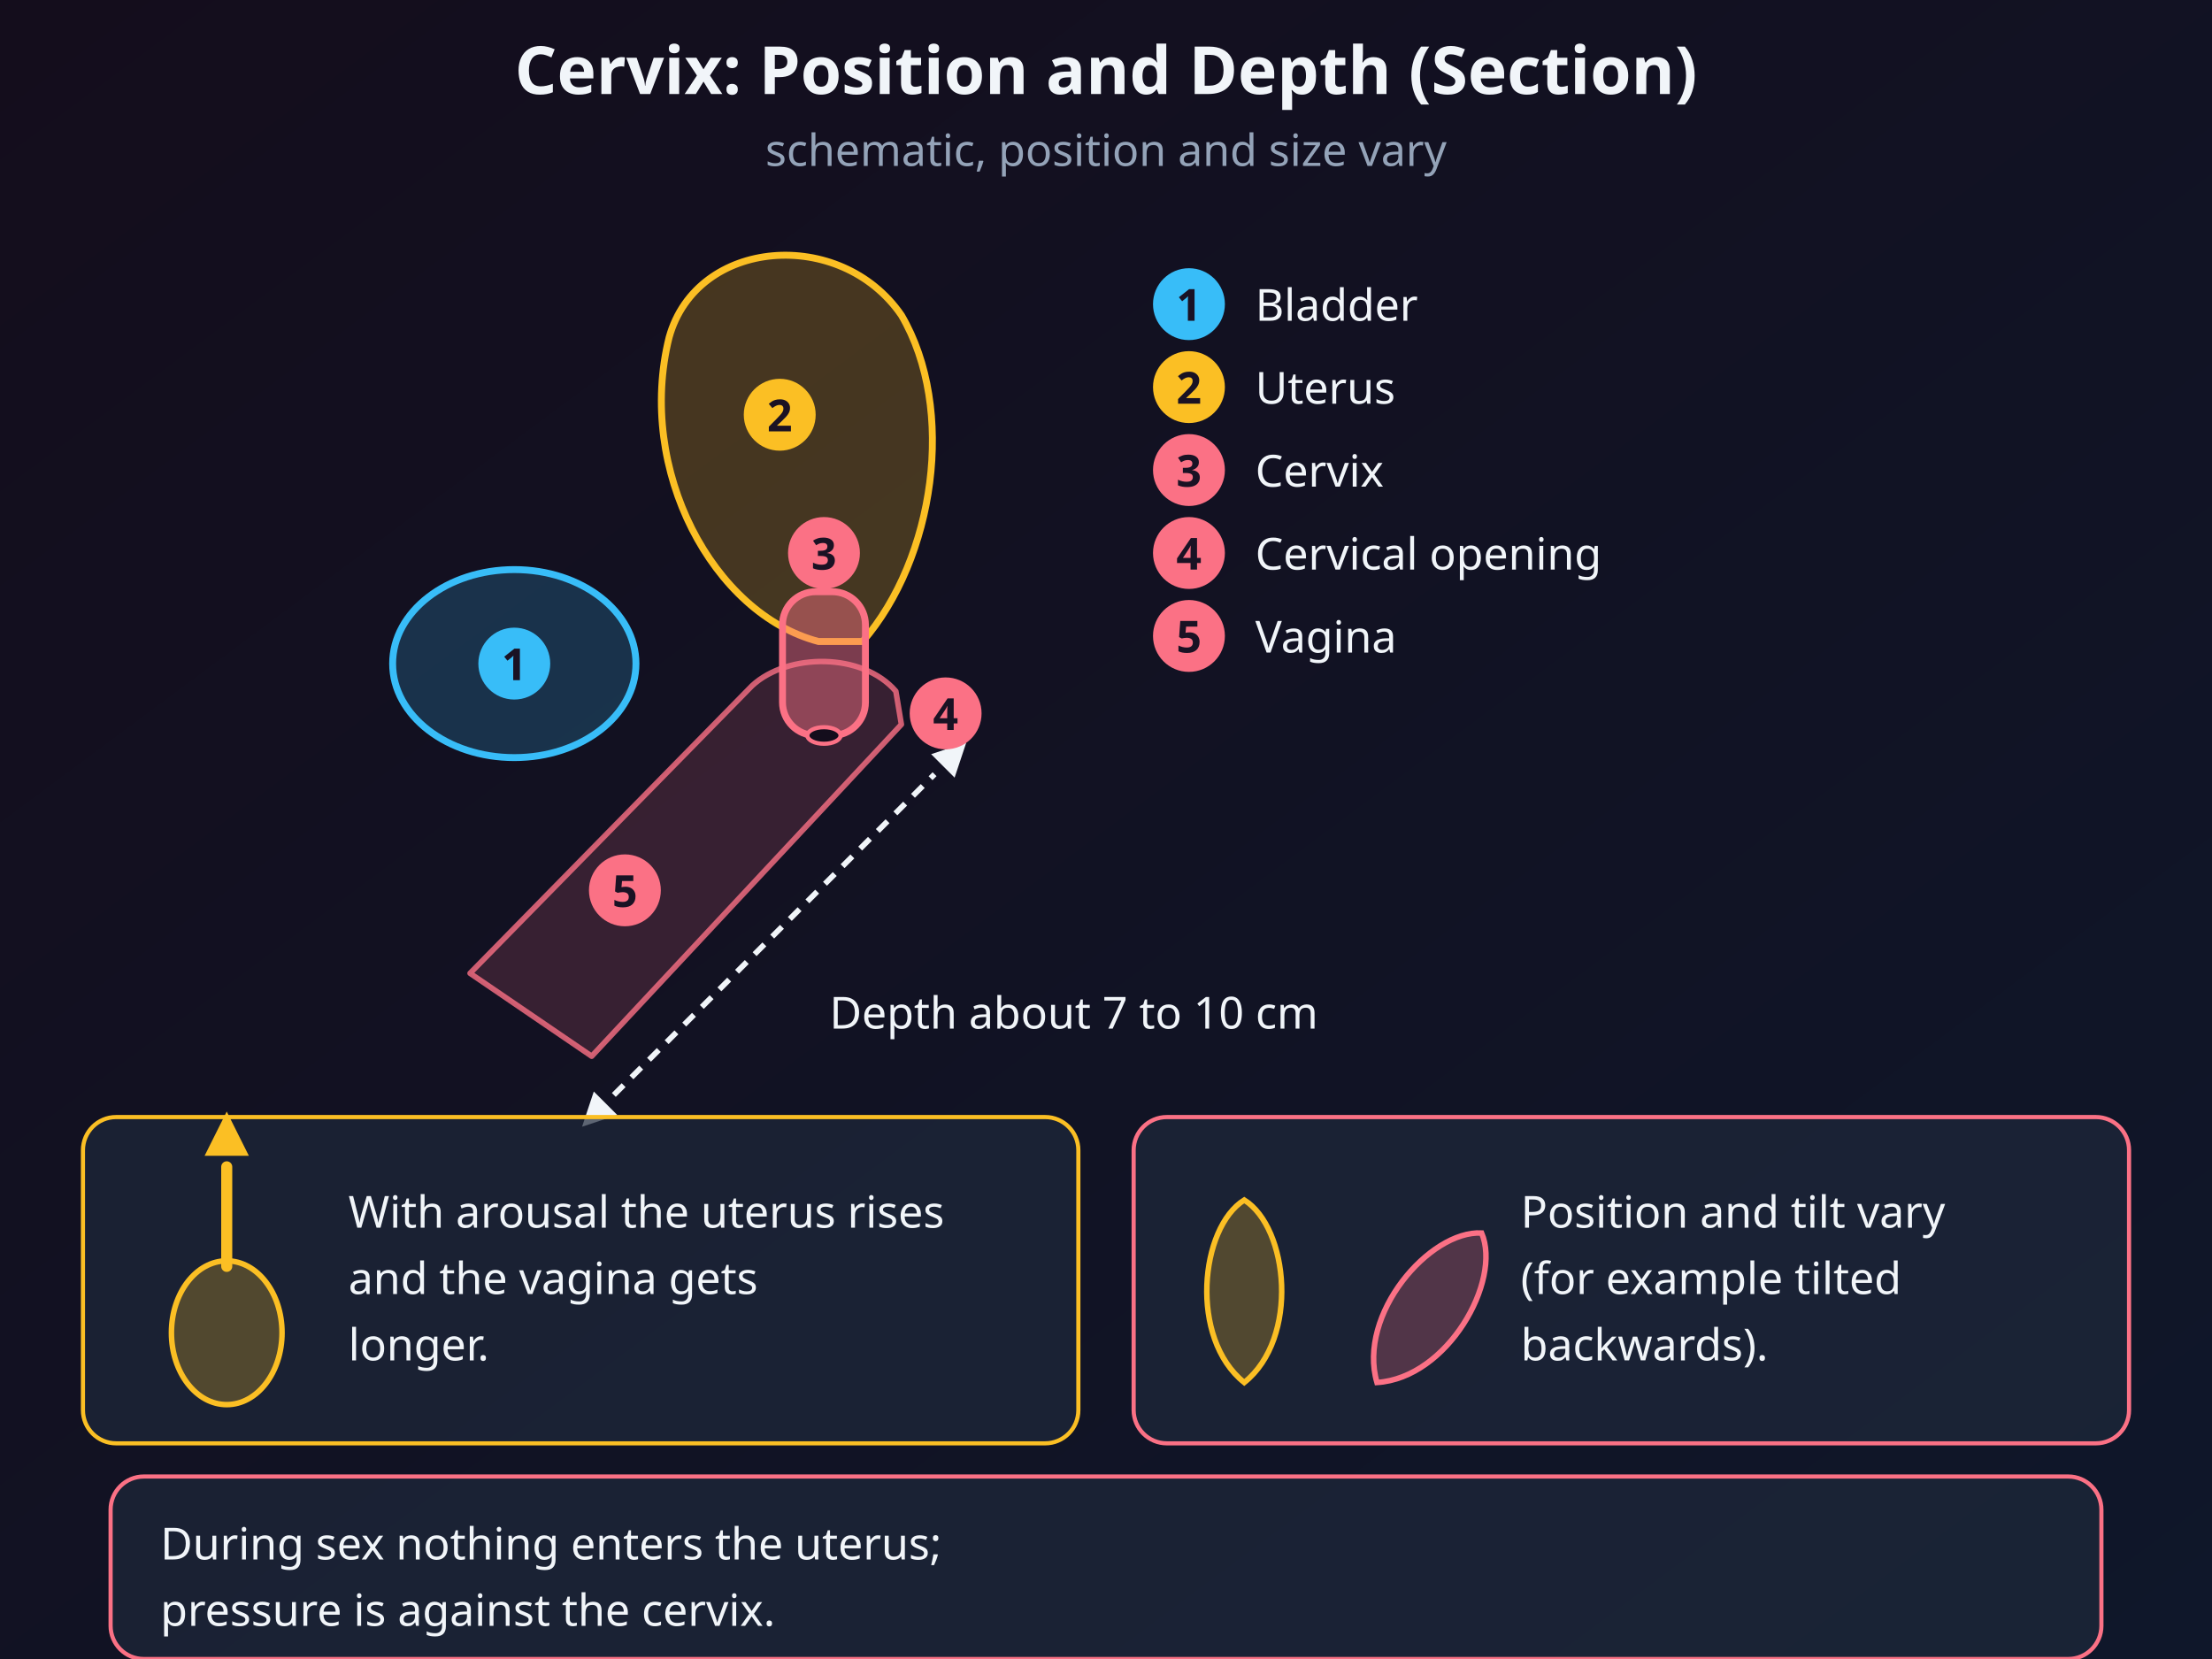
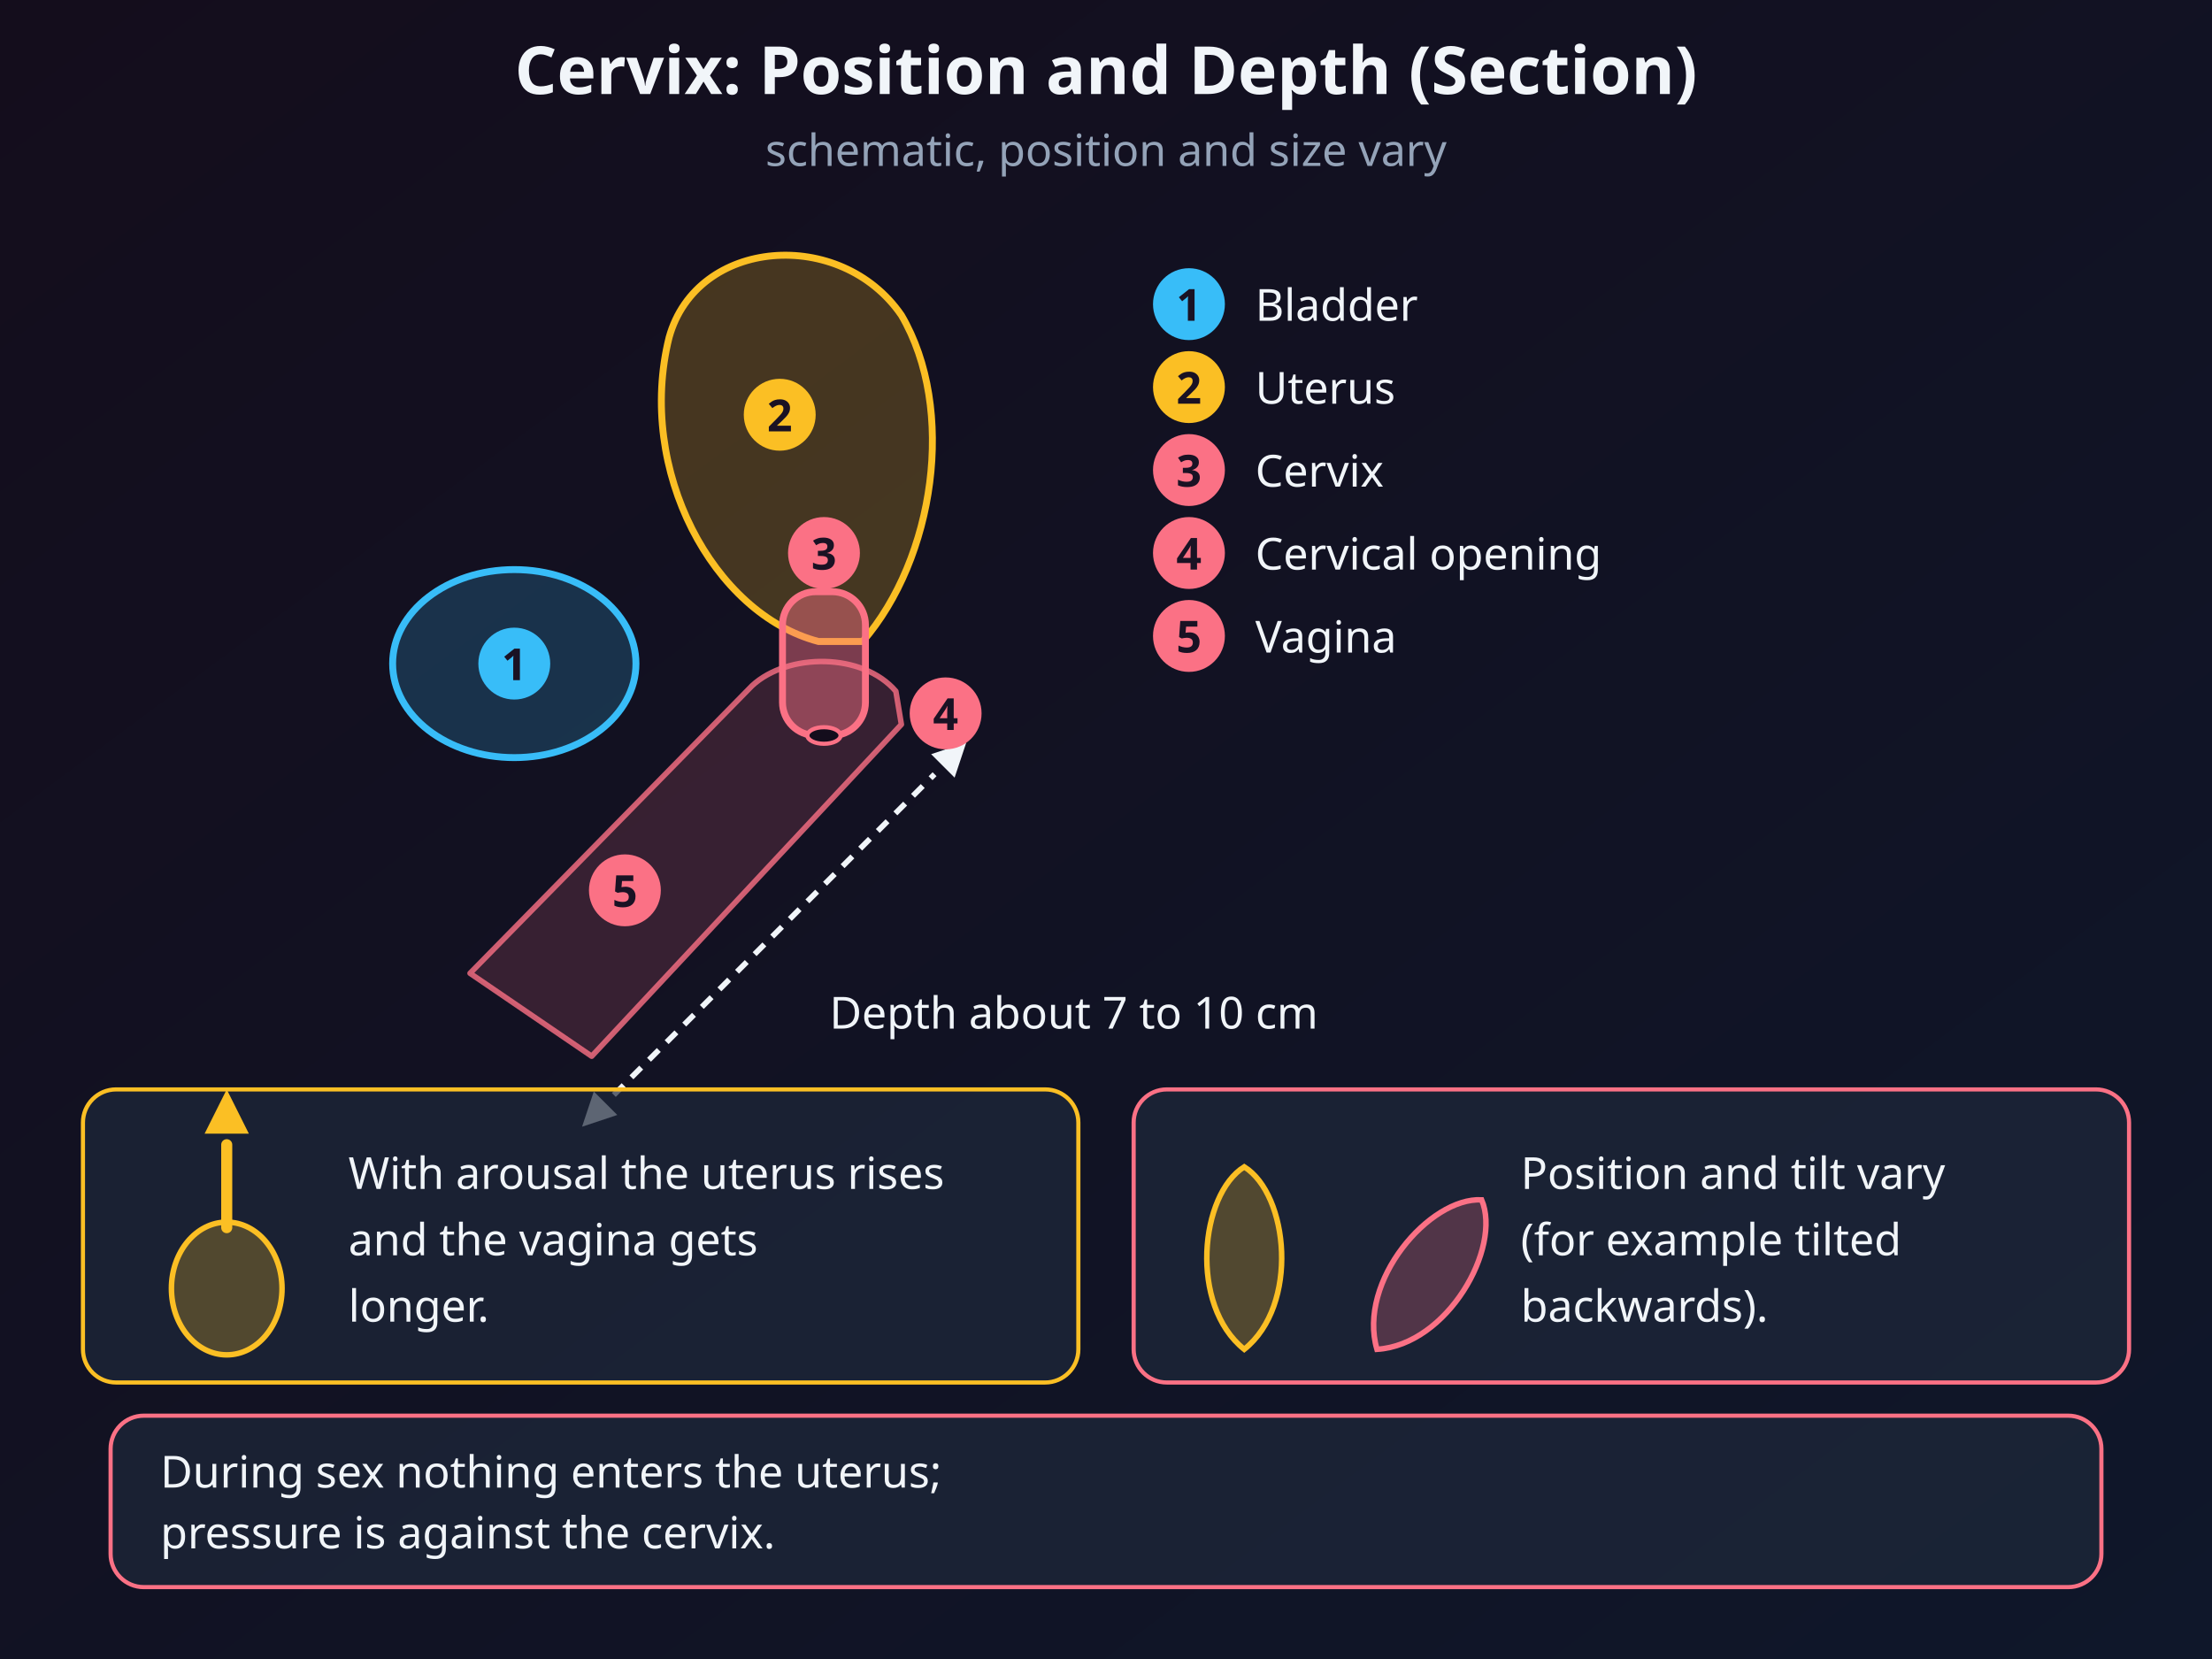
<svg xmlns="http://www.w3.org/2000/svg" viewBox="0 0 800 600" width="800" height="600">
  <defs>
    <linearGradient id="bg" x1="0" y1="0" x2="1" y2="1">
      <stop offset="0" stop-color="#140D1C" />
      <stop offset="1" stop-color="#0F172A" />
    </linearGradient>
  </defs>
  <rect width="800" height="600" fill="url(#bg)" />
  <text x="400" y="34" font-family="sans-serif" font-size="24" font-weight="700" fill="#F1F5F9" text-anchor="middle">Cervix: Position and Depth (Section)</text>
  <text x="400" y="60" font-family="sans-serif" font-size="16" fill="#94A3B8" text-anchor="middle">schematic, position and size vary</text>
  <g>
    <ellipse cx="186" cy="240" rx="44" ry="34" fill="#38BDF8" fill-opacity="0.2" stroke="#38BDF8" stroke-width="2.5" />
    <path d="M170 352 L272 248 C285 236 312 236 324 250 L326 262 L214 382 Z" fill="#FB7185" fill-opacity="0.16" stroke="#FB7185" stroke-opacity="0.8" stroke-width="2" stroke-linejoin="round" />
    <path d="M296 232 C258 222 230 170 242 122 C252 86 304 82 326 114 C346 148 338 202 312 232 Z" fill="#FBBF24" fill-opacity="0.22" stroke="#FBBF24" stroke-width="2.5" />
    <rect x="283" y="214" width="30" height="52" rx="12" fill="#FB7185" fill-opacity="0.45" stroke="#FB7185" stroke-width="2.5" />
    <ellipse cx="298" cy="266" rx="6" ry="3" fill="#140D1C" stroke="#FB7185" stroke-width="1.5" />
    <path d="M222 396 L338 280" fill="none" stroke="#F1F5F9" stroke-width="2" stroke-dasharray="5 4" />
    <polygon points="0,-6 12,0 0,6" fill="#F1F5F9" transform="translate(341 277) rotate(-45)" />
    <polygon points="0,-6 12,0 0,6" fill="#F1F5F9" transform="translate(219 399) rotate(135)" />
    <circle cx="186" cy="240" r="13" fill="#38BDF8" />
    <text x="186" y="246" text-anchor="middle" font-family="sans-serif" font-size="16" font-weight="800" fill="#1A1224">1</text>
    <circle cx="282" cy="150" r="13" fill="#FBBF24" />
    <text x="282" y="156" text-anchor="middle" font-family="sans-serif" font-size="16" font-weight="800" fill="#1A1224">2</text>
    <circle cx="298" cy="200" r="13" fill="#FB7185" />
    <text x="298" y="206" text-anchor="middle" font-family="sans-serif" font-size="16" font-weight="800" fill="#1A1224">3</text>
    <circle cx="342" cy="258" r="13" fill="#FB7185" />
    <text x="342" y="264" text-anchor="middle" font-family="sans-serif" font-size="16" font-weight="800" fill="#1A1224">4</text>
    <circle cx="226" cy="322" r="13" fill="#FB7185" />
    <text x="226" y="328" text-anchor="middle" font-family="sans-serif" font-size="16" font-weight="800" fill="#1A1224">5</text>
  </g>
  <circle cx="430" cy="110" r="13" fill="#38BDF8" />
  <text x="430" y="116" text-anchor="middle" font-family="sans-serif" font-size="16" font-weight="800" fill="#1A1224">1</text>
  <text x="454" y="116" font-family="sans-serif" font-size="16" fill="#F1F5F9">Bladder</text>
  <circle cx="430" cy="140" r="13" fill="#FBBF24" />
  <text x="430" y="146" text-anchor="middle" font-family="sans-serif" font-size="16" font-weight="800" fill="#1A1224">2</text>
  <text x="454" y="146" font-family="sans-serif" font-size="16" fill="#F1F5F9">Uterus</text>
  <circle cx="430" cy="170" r="13" fill="#FB7185" />
  <text x="430" y="176" text-anchor="middle" font-family="sans-serif" font-size="16" font-weight="800" fill="#1A1224">3</text>
  <text x="454" y="176" font-family="sans-serif" font-size="16" fill="#F1F5F9">Cervix</text>
  <circle cx="430" cy="200" r="13" fill="#FB7185" />
  <text x="430" y="206" text-anchor="middle" font-family="sans-serif" font-size="16" font-weight="800" fill="#1A1224">4</text>
  <text x="454" y="206" font-family="sans-serif" font-size="16" fill="#F1F5F9">Cervical opening</text>
  <circle cx="430" cy="230" r="13" fill="#FB7185" />
  <text x="430" y="236" text-anchor="middle" font-family="sans-serif" font-size="16" font-weight="800" fill="#1A1224">5</text>
  <text x="454" y="236" font-family="sans-serif" font-size="16" fill="#F1F5F9">Vagina</text>
  <text x="300" y="372" font-family="sans-serif" font-size="16" fill="#F1F5F9">Depth about 7 to 10 cm</text>
-   <rect x="30" y="404" width="360" height="118" rx="12" fill="#1E293B" fill-opacity="0.7" stroke="#FBBF24" stroke-width="1.5" />
-   <ellipse cx="82" cy="482" rx="20" ry="26" fill="#FBBF24" fill-opacity="0.25" stroke="#FBBF24" stroke-width="2" />
-   <path d="M82 458 L82 422" stroke="#FBBF24" stroke-width="4" stroke-linecap="round" />
-   <polygon points="0,-8 16,0 0,8" fill="#FBBF24" transform="translate(82 418) rotate(-90)" />
-   <text x="126" y="444" font-family="sans-serif" font-size="16" fill="#F1F5F9">With arousal the uterus rises</text>
-   <text x="126" y="468" font-family="sans-serif" font-size="16" fill="#F1F5F9">and the vagina gets</text>
-   <text x="126" y="492" font-family="sans-serif" font-size="16" fill="#F1F5F9">longer.</text>
-   <rect x="410" y="404" width="360" height="118" rx="12" fill="#1E293B" fill-opacity="0.7" stroke="#FB7185" stroke-width="1.5" />
-   <path d="M450 500 C430 484 434 444 450 434 C466 444 470 484 450 500 Z" fill="#FBBF24" fill-opacity="0.25" stroke="#FBBF24" stroke-width="2" />
-   <g transform="rotate(35 498 500)">
-     <path d="M498 500 C478 484 482 444 498 434 C514 444 518 484 498 500 Z" fill="#FB7185" fill-opacity="0.25" stroke="#FB7185" stroke-width="2" />
+   <rect x="30" y="394" width="360" height="106" rx="12" fill="#1E293B" fill-opacity="0.7" stroke="#FBBF24" stroke-width="1.5" />
+   <ellipse cx="82" cy="466" rx="20" ry="24" fill="#FBBF24" fill-opacity="0.25" stroke="#FBBF24" stroke-width="2" />
+   <path d="M82 444 L82 414" stroke="#FBBF24" stroke-width="4" stroke-linecap="round" />
+   <polygon points="0,-8 16,0 0,8" fill="#FBBF24" transform="translate(82 410) rotate(-90)" />
+   <text x="126" y="430" font-family="sans-serif" font-size="16" fill="#F1F5F9">With arousal the uterus rises</text>
+   <text x="126" y="454" font-family="sans-serif" font-size="16" fill="#F1F5F9">and the vagina gets</text>
+   <text x="126" y="478" font-family="sans-serif" font-size="16" fill="#F1F5F9">longer.</text>
+   <rect x="410" y="394" width="360" height="106" rx="12" fill="#1E293B" fill-opacity="0.7" stroke="#FB7185" stroke-width="1.5" />
+   <g transform="translate(0, -12)">
+     <path d="M450 500 C430 484 434 444 450 434 C466 444 470 484 450 500 Z" fill="#FBBF24" fill-opacity="0.25" stroke="#FBBF24" stroke-width="2" />
+     <g transform="rotate(35 498 500)">
+       <path d="M498 500 C478 484 482 444 498 434 C514 444 518 484 498 500 Z" fill="#FB7185" fill-opacity="0.25" stroke="#FB7185" stroke-width="2" />
+     </g>
  </g>
-   <text x="550" y="444" font-family="sans-serif" font-size="16" fill="#F1F5F9">Position and tilt vary</text>
-   <text x="550" y="468" font-family="sans-serif" font-size="16" fill="#F1F5F9">(for example tilted</text>
-   <text x="550" y="492" font-family="sans-serif" font-size="16" fill="#F1F5F9">backwards).</text>
-   <rect x="40" y="534" width="720" height="66" rx="12" fill="#1E293B" fill-opacity="0.7" stroke="#FB7185" stroke-width="1.5" />
-   <text x="58" y="564" font-family="sans-serif" font-size="16" fill="#F1F5F9">During sex nothing enters the uterus;</text>
-   <text x="58" y="588" font-family="sans-serif" font-size="16" fill="#F1F5F9">pressure is against the cervix.</text>
+   <text x="550" y="430" font-family="sans-serif" font-size="16" fill="#F1F5F9">Position and tilt vary</text>
+   <text x="550" y="454" font-family="sans-serif" font-size="16" fill="#F1F5F9">(for example tilted</text>
+   <text x="550" y="478" font-family="sans-serif" font-size="16" fill="#F1F5F9">backwards).</text>
+   <rect x="40" y="512" width="720" height="62" rx="12" fill="#1E293B" fill-opacity="0.7" stroke="#FB7185" stroke-width="1.5" />
+   <text x="58" y="538" font-family="sans-serif" font-size="16" fill="#F1F5F9">During sex nothing enters the uterus;</text>
+   <text x="58" y="560" font-family="sans-serif" font-size="16" fill="#F1F5F9">pressure is against the cervix.</text>
</svg>
